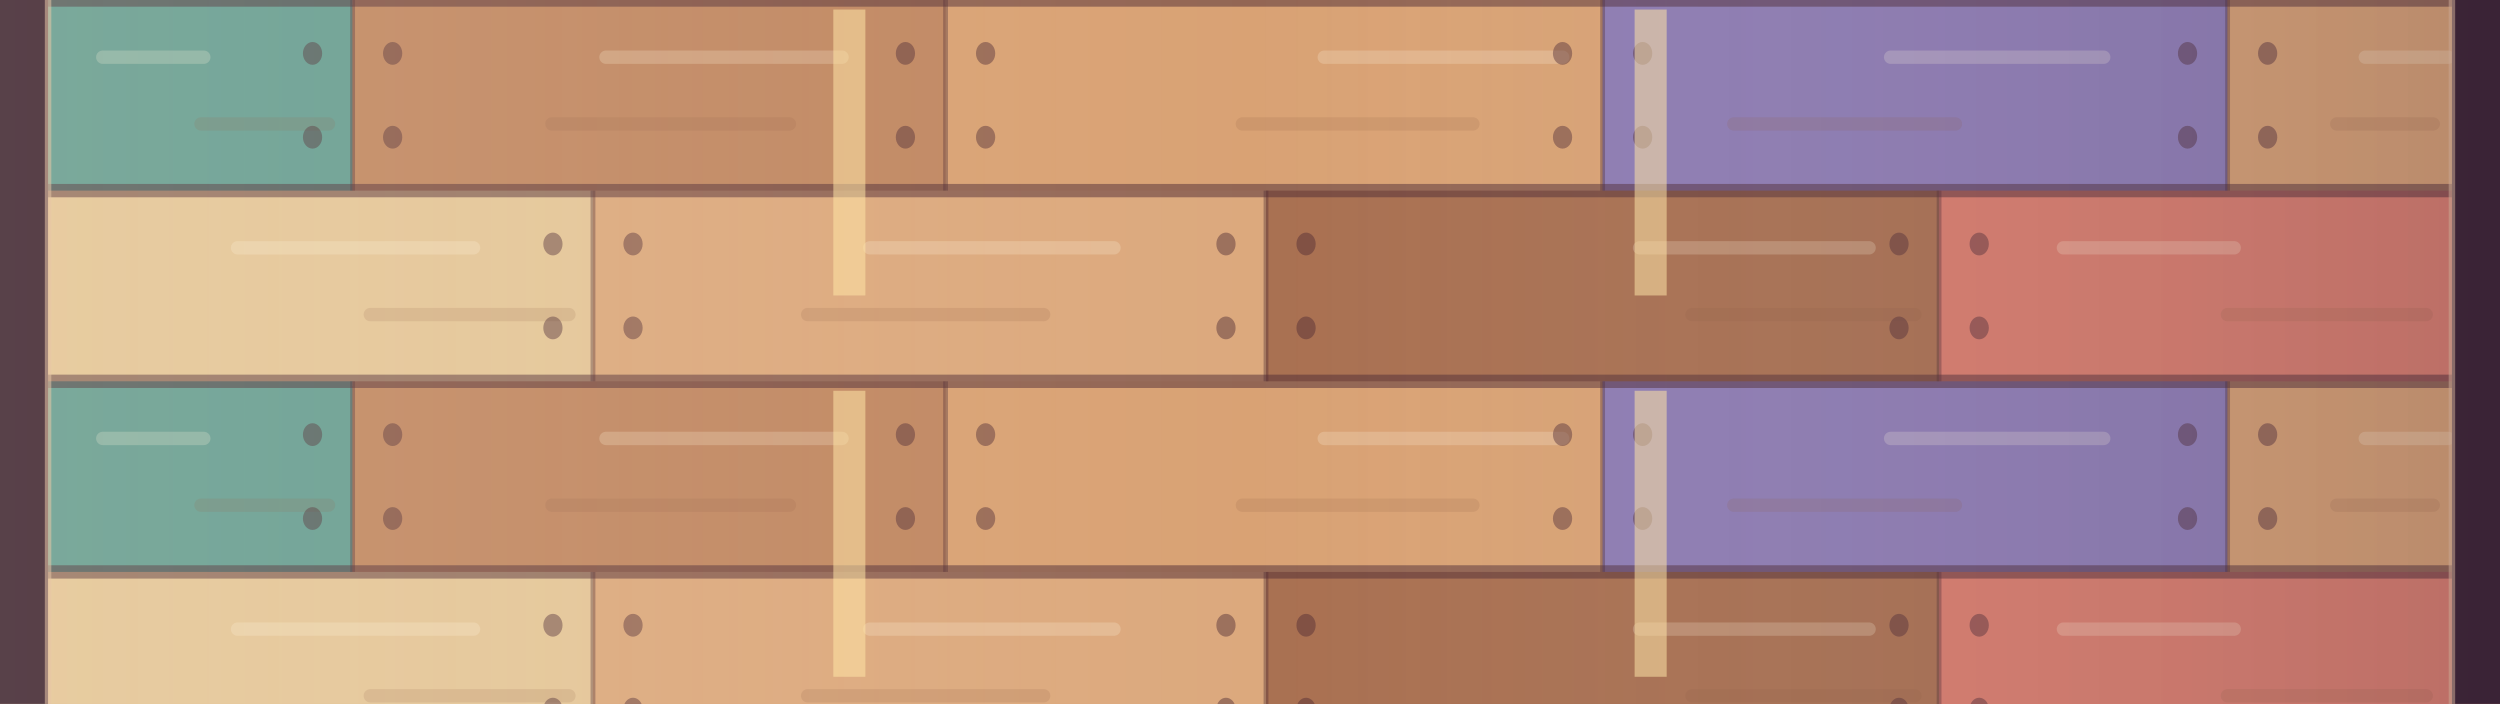
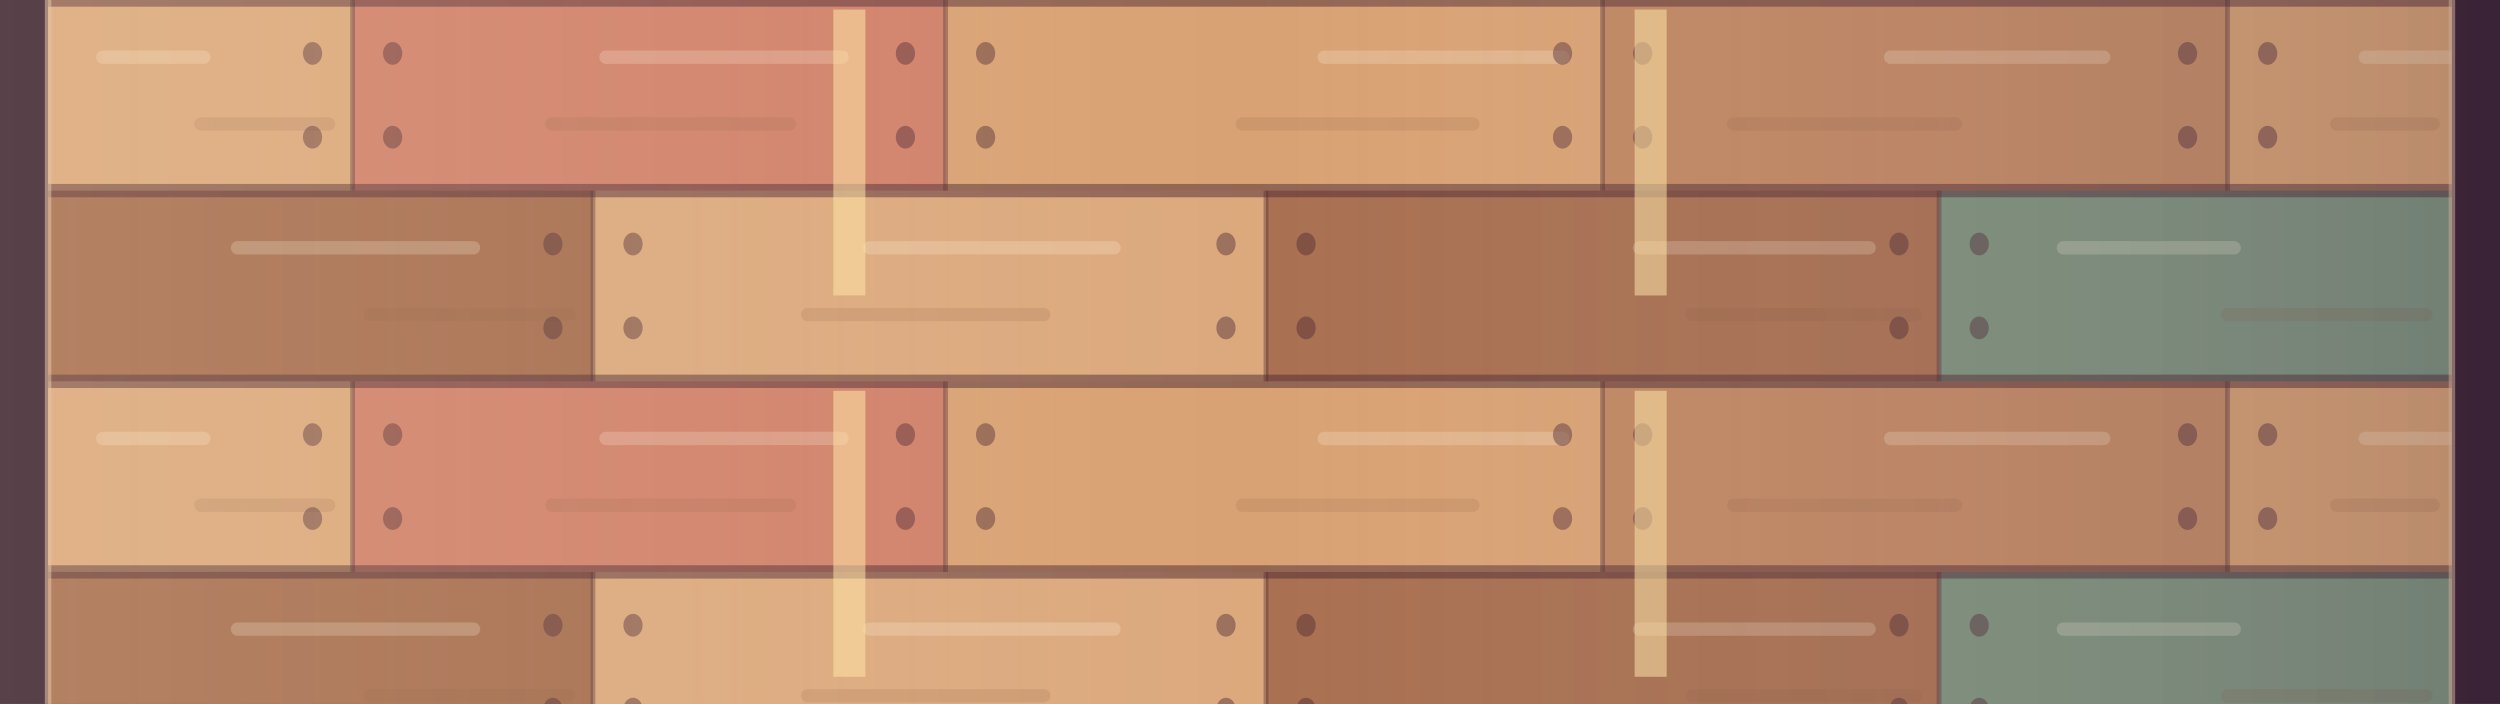
<svg xmlns="http://www.w3.org/2000/svg" width="309" height="87" viewBox="0 0 309 87">
  <rect width="309" height="87" fill="#C08660" />
-   <rect x="0" y="-23.56" width="73.29" height="24.16" fill="#e4c597" />
+   <rect x="0" y="-23.56" width="73.29" height="24.16" fill="#a86f50" />
  <rect x="73.29" y="-23.56" width="83.19" height="24.16" fill="#dca97d" />
  <rect x="156.48" y="-23.56" width="83.19" height="24.16" fill="#a97051" />
-   <rect x="239.67" y="-23.56" width="69.33" height="24.16" fill="#d77c6b" />
-   <rect x="0" y="0" width="43.58" height="24.16" fill="#669d91" />
-   <rect x="43.58" y="0" width="73.29" height="24.16" fill="#c18862" />
+   <rect x="239.67" y="-23.56" width="69.33" height="24.16" fill="#7f907b" />
+   <rect x="0" y="0" width="43.58" height="24.16" fill="#dca87b" />
+   <rect x="43.58" y="0" width="73.29" height="24.16" fill="#d1826a" />
  <rect x="116.87" y="0" width="81.21" height="24.16" fill="#d9a274" />
-   <rect x="198.08" y="0" width="77.25" height="24.16" fill="#8e7cb2" />
+   <rect x="198.08" y="0" width="77.25" height="24.16" fill="#c18762" />
  <rect x="275.33" y="0" width="33.67" height="24.16" fill="#d59e71" />
-   <rect x="0" y="23.56" width="73.29" height="24.17" fill="#e4c597" />
+   <rect x="0" y="23.56" width="73.29" height="24.17" fill="#a86f50" />
  <rect x="73.29" y="23.56" width="83.19" height="24.17" fill="#dca97d" />
  <rect x="156.48" y="23.56" width="83.19" height="24.17" fill="#a97051" />
-   <rect x="239.67" y="23.56" width="69.33" height="24.17" fill="#d77c6b" />
-   <rect x="0" y="47.13" width="43.58" height="24.16" fill="#669d91" />
-   <rect x="43.58" y="47.13" width="73.29" height="24.16" fill="#c18862" />
+   <rect x="239.67" y="23.56" width="69.33" height="24.17" fill="#7f907b" />
+   <rect x="0" y="47.13" width="43.58" height="24.16" fill="#dca87b" />
+   <rect x="43.58" y="47.13" width="73.29" height="24.16" fill="#d1826a" />
  <rect x="116.87" y="47.13" width="81.21" height="24.16" fill="#d9a274" />
-   <rect x="198.08" y="47.13" width="77.25" height="24.16" fill="#8e7cb2" />
+   <rect x="198.08" y="47.13" width="77.25" height="24.16" fill="#c18762" />
  <rect x="275.33" y="47.13" width="33.67" height="24.16" fill="#d59e71" />
-   <rect x="0" y="70.69" width="73.29" height="24.16" fill="#e4c597" />
+   <rect x="0" y="70.69" width="73.29" height="24.16" fill="#a86f50" />
  <rect x="73.29" y="70.69" width="83.19" height="24.16" fill="#dca97d" />
  <rect x="156.48" y="70.69" width="83.19" height="24.16" fill="#a97051" />
-   <rect x="239.67" y="70.69" width="69.33" height="24.16" fill="#d77c6b" />
-   <rect x="0" y="94.25" width="43.58" height="24.16" fill="#669d91" />
-   <rect x="43.58" y="94.25" width="73.29" height="24.16" fill="#c18862" />
+   <rect x="239.67" y="70.69" width="69.33" height="24.16" fill="#7f907b" />
+   <rect x="0" y="94.25" width="43.58" height="24.16" fill="#dca87b" />
+   <rect x="43.58" y="94.25" width="73.29" height="24.16" fill="#d1826a" />
  <rect x="116.87" y="94.25" width="81.21" height="24.16" fill="#d9a274" />
-   <rect x="198.08" y="94.25" width="77.25" height="24.16" fill="#8e7cb2" />
+   <rect x="198.08" y="94.25" width="77.25" height="24.16" fill="#c18762" />
  <rect x="275.33" y="94.25" width="33.67" height="24.16" fill="#d59e71" />
-   <rect x="0" y="117.81" width="73.29" height="24.16" fill="#e4c597" />
+   <rect x="0" y="117.81" width="73.29" height="24.16" fill="#a86f50" />
  <rect x="73.29" y="117.81" width="83.19" height="24.16" fill="#dca97d" />
  <rect x="156.48" y="117.81" width="83.19" height="24.16" fill="#a97051" />
-   <rect x="239.67" y="117.81" width="69.33" height="24.16" fill="#d77c6b" />
+   <rect x="239.67" y="117.81" width="69.33" height="24.16" fill="#7f907b" />
  <path d="M29.36 -16.49H58.53" stroke="#FFF6DE" stroke-opacity="0.22" stroke-width="1.65" stroke-linecap="round" />
  <path d="M45.77 -8.25H70.32" stroke="#8C5A40" stroke-opacity="0.16" stroke-width="1.65" stroke-linecap="round" />
  <path d="M107.5 -16.49H137.69" stroke="#FFF6DE" stroke-opacity="0.22" stroke-width="1.65" stroke-linecap="round" />
  <path d="M99.82 -8.25H129" stroke="#8C5A40" stroke-opacity="0.16" stroke-width="1.65" stroke-linecap="round" />
  <path d="M202.65 -16.49H231.02" stroke="#FFF6DE" stroke-opacity="0.22" stroke-width="1.65" stroke-linecap="round" />
  <path d="M209.12 -8.25H236.7" stroke="#8C5A40" stroke-opacity="0.16" stroke-width="1.65" stroke-linecap="round" />
  <path d="M255.04 -16.49H276.15" stroke="#FFF6DE" stroke-opacity="0.22" stroke-width="1.65" stroke-linecap="round" />
  <path d="M275.31 -8.25H299.88" stroke="#8C5A40" stroke-opacity="0.16" stroke-width="1.65" stroke-linecap="round" />
  <path d="M12.7 7.07H25.19" stroke="#FFF6DE" stroke-opacity="0.22" stroke-width="1.65" stroke-linecap="round" />
  <path d="M24.84 15.32H40.61" stroke="#8C5A40" stroke-opacity="0.16" stroke-width="1.65" stroke-linecap="round" />
  <path d="M74.9 7.07H104.07" stroke="#FFF6DE" stroke-opacity="0.22" stroke-width="1.65" stroke-linecap="round" />
  <path d="M68.22 15.32H97.57" stroke="#8C5A40" stroke-opacity="0.16" stroke-width="1.65" stroke-linecap="round" />
  <path d="M163.68 7.07H193.15" stroke="#FFF6DE" stroke-opacity="0.22" stroke-width="1.65" stroke-linecap="round" />
  <path d="M153.56 15.32H182.05" stroke="#8C5A40" stroke-opacity="0.16" stroke-width="1.65" stroke-linecap="round" />
  <path d="M233.68 7.07H260.02" stroke="#FFF6DE" stroke-opacity="0.22" stroke-width="1.65" stroke-linecap="round" />
  <path d="M214.3 15.32H241.69" stroke="#8C5A40" stroke-opacity="0.16" stroke-width="1.65" stroke-linecap="round" />
  <path d="M292.35 7.07H302.6" stroke="#FFF6DE" stroke-opacity="0.22" stroke-width="1.65" stroke-linecap="round" />
  <path d="M288.82 15.32H300.75" stroke="#8C5A40" stroke-opacity="0.16" stroke-width="1.65" stroke-linecap="round" />
  <path d="M29.36 30.63H58.53" stroke="#FFF6DE" stroke-opacity="0.22" stroke-width="1.65" stroke-linecap="round" />
  <path d="M45.77 38.88H70.32" stroke="#8C5A40" stroke-opacity="0.16" stroke-width="1.65" stroke-linecap="round" />
  <path d="M107.5 30.63H137.69" stroke="#FFF6DE" stroke-opacity="0.22" stroke-width="1.65" stroke-linecap="round" />
  <path d="M99.82 38.88H129" stroke="#8C5A40" stroke-opacity="0.16" stroke-width="1.65" stroke-linecap="round" />
  <path d="M202.65 30.63H231.02" stroke="#FFF6DE" stroke-opacity="0.22" stroke-width="1.65" stroke-linecap="round" />
  <path d="M209.12 38.88H236.7" stroke="#8C5A40" stroke-opacity="0.16" stroke-width="1.65" stroke-linecap="round" />
  <path d="M255.04 30.63H276.15" stroke="#FFF6DE" stroke-opacity="0.22" stroke-width="1.65" stroke-linecap="round" />
  <path d="M275.31 38.88H299.88" stroke="#8C5A40" stroke-opacity="0.16" stroke-width="1.65" stroke-linecap="round" />
  <path d="M12.7 54.19H25.19" stroke="#FFF6DE" stroke-opacity="0.22" stroke-width="1.65" stroke-linecap="round" />
  <path d="M24.84 62.44H40.61" stroke="#8C5A40" stroke-opacity="0.16" stroke-width="1.65" stroke-linecap="round" />
  <path d="M74.9 54.19H104.07" stroke="#FFF6DE" stroke-opacity="0.22" stroke-width="1.65" stroke-linecap="round" />
  <path d="M68.22 62.44H97.57" stroke="#8C5A40" stroke-opacity="0.16" stroke-width="1.65" stroke-linecap="round" />
  <path d="M163.68 54.19H193.15" stroke="#FFF6DE" stroke-opacity="0.22" stroke-width="1.65" stroke-linecap="round" />
  <path d="M153.56 62.44H182.05" stroke="#8C5A40" stroke-opacity="0.16" stroke-width="1.65" stroke-linecap="round" />
  <path d="M233.68 54.19H260.02" stroke="#FFF6DE" stroke-opacity="0.22" stroke-width="1.65" stroke-linecap="round" />
  <path d="M214.3 62.44H241.69" stroke="#8C5A40" stroke-opacity="0.16" stroke-width="1.65" stroke-linecap="round" />
  <path d="M292.35 54.19H302.6" stroke="#FFF6DE" stroke-opacity="0.22" stroke-width="1.65" stroke-linecap="round" />
  <path d="M288.82 62.44H300.75" stroke="#8C5A40" stroke-opacity="0.16" stroke-width="1.65" stroke-linecap="round" />
  <path d="M29.36 77.76H58.53" stroke="#FFF6DE" stroke-opacity="0.22" stroke-width="1.65" stroke-linecap="round" />
  <path d="M45.77 86H70.32" stroke="#8C5A40" stroke-opacity="0.16" stroke-width="1.65" stroke-linecap="round" />
  <path d="M107.5 77.76H137.69" stroke="#FFF6DE" stroke-opacity="0.22" stroke-width="1.65" stroke-linecap="round" />
  <path d="M99.82 86H129" stroke="#8C5A40" stroke-opacity="0.16" stroke-width="1.65" stroke-linecap="round" />
  <path d="M202.65 77.76H231.02" stroke="#FFF6DE" stroke-opacity="0.22" stroke-width="1.65" stroke-linecap="round" />
  <path d="M209.12 86H236.7" stroke="#8C5A40" stroke-opacity="0.16" stroke-width="1.65" stroke-linecap="round" />
  <path d="M255.04 77.76H276.15" stroke="#FFF6DE" stroke-opacity="0.22" stroke-width="1.65" stroke-linecap="round" />
  <path d="M275.31 86H299.88" stroke="#8C5A40" stroke-opacity="0.16" stroke-width="1.65" stroke-linecap="round" />
  <path d="M12.7 101.32H25.19" stroke="#FFF6DE" stroke-opacity="0.22" stroke-width="1.65" stroke-linecap="round" />
  <path d="M24.84 109.57H40.61" stroke="#8C5A40" stroke-opacity="0.16" stroke-width="1.65" stroke-linecap="round" />
  <path d="M74.9 101.32H104.07" stroke="#FFF6DE" stroke-opacity="0.22" stroke-width="1.65" stroke-linecap="round" />
  <path d="M68.22 109.57H97.57" stroke="#8C5A40" stroke-opacity="0.16" stroke-width="1.65" stroke-linecap="round" />
  <path d="M163.68 101.32H193.15" stroke="#FFF6DE" stroke-opacity="0.22" stroke-width="1.65" stroke-linecap="round" />
  <path d="M153.56 109.57H182.05" stroke="#8C5A40" stroke-opacity="0.16" stroke-width="1.65" stroke-linecap="round" />
  <path d="M233.68 101.32H260.02" stroke="#FFF6DE" stroke-opacity="0.22" stroke-width="1.65" stroke-linecap="round" />
  <path d="M214.3 109.57H241.69" stroke="#8C5A40" stroke-opacity="0.16" stroke-width="1.65" stroke-linecap="round" />
  <path d="M292.35 101.32H302.6" stroke="#FFF6DE" stroke-opacity="0.22" stroke-width="1.65" stroke-linecap="round" />
  <path d="M288.82 109.57H300.75" stroke="#8C5A40" stroke-opacity="0.16" stroke-width="1.65" stroke-linecap="round" />
  <path d="M29.36 124.88H58.53" stroke="#FFF6DE" stroke-opacity="0.22" stroke-width="1.65" stroke-linecap="round" />
  <path d="M45.77 133.13H70.32" stroke="#8C5A40" stroke-opacity="0.16" stroke-width="1.65" stroke-linecap="round" />
  <path d="M107.5 124.88H137.69" stroke="#FFF6DE" stroke-opacity="0.22" stroke-width="1.65" stroke-linecap="round" />
  <path d="M99.82 133.13H129" stroke="#8C5A40" stroke-opacity="0.16" stroke-width="1.65" stroke-linecap="round" />
  <path d="M202.65 124.88H231.02" stroke="#FFF6DE" stroke-opacity="0.22" stroke-width="1.65" stroke-linecap="round" />
  <path d="M209.12 133.13H236.7" stroke="#8C5A40" stroke-opacity="0.16" stroke-width="1.65" stroke-linecap="round" />
  <path d="M255.04 124.88H276.15" stroke="#FFF6DE" stroke-opacity="0.22" stroke-width="1.65" stroke-linecap="round" />
  <path d="M275.31 133.13H299.88" stroke="#8C5A40" stroke-opacity="0.16" stroke-width="1.65" stroke-linecap="round" />
  <path d="M73.29 -23.56V0" stroke="#4E2B34" stroke-opacity=".38" stroke-width="0.6" />
  <path d="M156.48 -23.56V0" stroke="#4E2B34" stroke-opacity=".38" stroke-width="0.6" />
  <path d="M239.67 -23.56V0" stroke="#4E2B34" stroke-opacity=".38" stroke-width="0.6" />
  <path d="M0 -23.56H309" stroke="#4E2B34" stroke-opacity=".5" stroke-width="1.65" />
  <path d="M43.58 0V23.56" stroke="#4E2B34" stroke-opacity=".38" stroke-width="0.6" />
  <path d="M116.87 0V23.56" stroke="#4E2B34" stroke-opacity=".38" stroke-width="0.6" />
  <path d="M198.08 0V23.56" stroke="#4E2B34" stroke-opacity=".38" stroke-width="0.6" />
  <path d="M275.33 0V23.56" stroke="#4E2B34" stroke-opacity=".38" stroke-width="0.6" />
  <path d="M0 0H309" stroke="#4E2B34" stroke-opacity=".5" stroke-width="1.65" />
  <path d="M73.29 23.56V47.13" stroke="#4E2B34" stroke-opacity=".38" stroke-width="0.6" />
  <path d="M156.48 23.56V47.13" stroke="#4E2B34" stroke-opacity=".38" stroke-width="0.6" />
  <path d="M239.67 23.56V47.13" stroke="#4E2B34" stroke-opacity=".38" stroke-width="0.6" />
  <path d="M0 23.56H309" stroke="#4E2B34" stroke-opacity=".5" stroke-width="1.65" />
  <path d="M43.58 47.13V70.69" stroke="#4E2B34" stroke-opacity=".38" stroke-width="0.6" />
  <path d="M116.87 47.13V70.69" stroke="#4E2B34" stroke-opacity=".38" stroke-width="0.6" />
  <path d="M198.08 47.13V70.69" stroke="#4E2B34" stroke-opacity=".38" stroke-width="0.6" />
  <path d="M275.33 47.13V70.69" stroke="#4E2B34" stroke-opacity=".38" stroke-width="0.6" />
  <path d="M0 47.13H309" stroke="#4E2B34" stroke-opacity=".5" stroke-width="1.65" />
  <path d="M73.29 70.69V94.25" stroke="#4E2B34" stroke-opacity=".38" stroke-width="0.6" />
  <path d="M156.48 70.69V94.25" stroke="#4E2B34" stroke-opacity=".38" stroke-width="0.6" />
  <path d="M239.67 70.69V94.25" stroke="#4E2B34" stroke-opacity=".38" stroke-width="0.6" />
  <path d="M0 70.69H309" stroke="#4E2B34" stroke-opacity=".5" stroke-width="1.65" />
  <path d="M43.58 94.25V117.81" stroke="#4E2B34" stroke-opacity=".38" stroke-width="0.6" />
  <path d="M116.87 94.25V117.81" stroke="#4E2B34" stroke-opacity=".38" stroke-width="0.6" />
  <path d="M198.08 94.25V117.81" stroke="#4E2B34" stroke-opacity=".38" stroke-width="0.6" />
  <path d="M275.33 94.25V117.81" stroke="#4E2B34" stroke-opacity=".38" stroke-width="0.6" />
  <path d="M0 94.25H309" stroke="#4E2B34" stroke-opacity=".5" stroke-width="1.65" />
  <path d="M73.29 117.81V141.37" stroke="#4E2B34" stroke-opacity=".38" stroke-width="0.6" />
  <path d="M156.48 117.81V141.37" stroke="#4E2B34" stroke-opacity=".38" stroke-width="0.6" />
  <path d="M239.67 117.81V141.37" stroke="#4E2B34" stroke-opacity=".38" stroke-width="0.6" />
  <path d="M0 117.81H309" stroke="#4E2B34" stroke-opacity=".5" stroke-width="1.65" />
  <ellipse cx="68.34" cy="-16.97" rx="1.19" ry="1.41" fill="#4E2B34" fill-opacity=".45" />
  <ellipse cx="68.34" cy="-6.6" rx="1.19" ry="1.41" fill="#4E2B34" fill-opacity=".45" />
  <ellipse cx="78.24" cy="-16.97" rx="1.19" ry="1.41" fill="#4E2B34" fill-opacity=".45" />
  <ellipse cx="78.24" cy="-6.6" rx="1.19" ry="1.41" fill="#4E2B34" fill-opacity=".45" />
  <ellipse cx="151.53" cy="-16.97" rx="1.19" ry="1.41" fill="#4E2B34" fill-opacity=".45" />
  <ellipse cx="151.53" cy="-6.6" rx="1.19" ry="1.41" fill="#4E2B34" fill-opacity=".45" />
  <ellipse cx="161.43" cy="-16.97" rx="1.19" ry="1.41" fill="#4E2B34" fill-opacity=".45" />
  <ellipse cx="161.43" cy="-6.6" rx="1.19" ry="1.41" fill="#4E2B34" fill-opacity=".45" />
  <ellipse cx="234.72" cy="-16.97" rx="1.19" ry="1.41" fill="#4E2B34" fill-opacity=".45" />
  <ellipse cx="234.72" cy="-6.6" rx="1.19" ry="1.41" fill="#4E2B34" fill-opacity=".45" />
  <ellipse cx="244.63" cy="-16.97" rx="1.19" ry="1.41" fill="#4E2B34" fill-opacity=".45" />
  <ellipse cx="244.63" cy="-6.6" rx="1.19" ry="1.41" fill="#4E2B34" fill-opacity=".45" />
  <ellipse cx="38.63" cy="6.6" rx="1.19" ry="1.41" fill="#4E2B34" fill-opacity=".45" />
  <ellipse cx="38.63" cy="16.96" rx="1.19" ry="1.41" fill="#4E2B34" fill-opacity=".45" />
  <ellipse cx="48.53" cy="6.6" rx="1.19" ry="1.41" fill="#4E2B34" fill-opacity=".45" />
  <ellipse cx="48.53" cy="16.96" rx="1.19" ry="1.41" fill="#4E2B34" fill-opacity=".45" />
  <ellipse cx="111.91" cy="6.6" rx="1.19" ry="1.41" fill="#4E2B34" fill-opacity=".45" />
  <ellipse cx="111.91" cy="16.96" rx="1.19" ry="1.41" fill="#4E2B34" fill-opacity=".45" />
  <ellipse cx="121.82" cy="6.6" rx="1.19" ry="1.41" fill="#4E2B34" fill-opacity=".45" />
  <ellipse cx="121.82" cy="16.96" rx="1.19" ry="1.41" fill="#4E2B34" fill-opacity=".45" />
  <ellipse cx="193.13" cy="6.6" rx="1.19" ry="1.41" fill="#4E2B34" fill-opacity=".45" />
  <ellipse cx="193.13" cy="16.96" rx="1.19" ry="1.41" fill="#4E2B34" fill-opacity=".45" />
  <ellipse cx="203.03" cy="6.6" rx="1.19" ry="1.41" fill="#4E2B34" fill-opacity=".45" />
  <ellipse cx="203.03" cy="16.96" rx="1.19" ry="1.41" fill="#4E2B34" fill-opacity=".45" />
  <ellipse cx="270.38" cy="6.6" rx="1.19" ry="1.41" fill="#4E2B34" fill-opacity=".45" />
  <ellipse cx="270.38" cy="16.96" rx="1.19" ry="1.41" fill="#4E2B34" fill-opacity=".45" />
  <ellipse cx="280.28" cy="6.6" rx="1.19" ry="1.41" fill="#4E2B34" fill-opacity=".45" />
  <ellipse cx="280.28" cy="16.96" rx="1.19" ry="1.41" fill="#4E2B34" fill-opacity=".45" />
  <ellipse cx="68.34" cy="30.16" rx="1.19" ry="1.41" fill="#4E2B34" fill-opacity=".45" />
  <ellipse cx="68.34" cy="40.53" rx="1.19" ry="1.41" fill="#4E2B34" fill-opacity=".45" />
  <ellipse cx="78.24" cy="30.16" rx="1.19" ry="1.41" fill="#4E2B34" fill-opacity=".45" />
  <ellipse cx="78.24" cy="40.53" rx="1.19" ry="1.41" fill="#4E2B34" fill-opacity=".45" />
  <ellipse cx="151.53" cy="30.16" rx="1.19" ry="1.41" fill="#4E2B34" fill-opacity=".45" />
  <ellipse cx="151.53" cy="40.53" rx="1.19" ry="1.41" fill="#4E2B34" fill-opacity=".45" />
  <ellipse cx="161.43" cy="30.16" rx="1.19" ry="1.41" fill="#4E2B34" fill-opacity=".45" />
  <ellipse cx="161.43" cy="40.53" rx="1.19" ry="1.41" fill="#4E2B34" fill-opacity=".45" />
  <ellipse cx="234.72" cy="30.16" rx="1.19" ry="1.41" fill="#4E2B34" fill-opacity=".45" />
  <ellipse cx="234.72" cy="40.53" rx="1.19" ry="1.41" fill="#4E2B34" fill-opacity=".45" />
  <ellipse cx="244.63" cy="30.16" rx="1.19" ry="1.41" fill="#4E2B34" fill-opacity=".45" />
  <ellipse cx="244.63" cy="40.53" rx="1.19" ry="1.41" fill="#4E2B34" fill-opacity=".45" />
  <ellipse cx="38.63" cy="53.72" rx="1.19" ry="1.41" fill="#4E2B34" fill-opacity=".45" />
  <ellipse cx="38.63" cy="64.09" rx="1.19" ry="1.41" fill="#4E2B34" fill-opacity=".45" />
  <ellipse cx="48.53" cy="53.72" rx="1.19" ry="1.41" fill="#4E2B34" fill-opacity=".45" />
  <ellipse cx="48.53" cy="64.09" rx="1.19" ry="1.41" fill="#4E2B34" fill-opacity=".45" />
  <ellipse cx="111.91" cy="53.72" rx="1.19" ry="1.41" fill="#4E2B34" fill-opacity=".45" />
  <ellipse cx="111.91" cy="64.09" rx="1.19" ry="1.41" fill="#4E2B34" fill-opacity=".45" />
  <ellipse cx="121.82" cy="53.72" rx="1.19" ry="1.41" fill="#4E2B34" fill-opacity=".45" />
  <ellipse cx="121.82" cy="64.09" rx="1.19" ry="1.41" fill="#4E2B34" fill-opacity=".45" />
  <ellipse cx="193.13" cy="53.72" rx="1.19" ry="1.41" fill="#4E2B34" fill-opacity=".45" />
  <ellipse cx="193.13" cy="64.09" rx="1.19" ry="1.41" fill="#4E2B34" fill-opacity=".45" />
  <ellipse cx="203.03" cy="53.72" rx="1.19" ry="1.41" fill="#4E2B34" fill-opacity=".45" />
  <ellipse cx="203.03" cy="64.09" rx="1.19" ry="1.41" fill="#4E2B34" fill-opacity=".45" />
  <ellipse cx="270.38" cy="53.72" rx="1.19" ry="1.41" fill="#4E2B34" fill-opacity=".45" />
  <ellipse cx="270.38" cy="64.09" rx="1.19" ry="1.41" fill="#4E2B34" fill-opacity=".45" />
  <ellipse cx="280.28" cy="53.72" rx="1.19" ry="1.41" fill="#4E2B34" fill-opacity=".45" />
  <ellipse cx="280.28" cy="64.09" rx="1.19" ry="1.41" fill="#4E2B34" fill-opacity=".45" />
  <ellipse cx="68.34" cy="77.28" rx="1.19" ry="1.41" fill="#4E2B34" fill-opacity=".45" />
  <ellipse cx="68.34" cy="87.65" rx="1.19" ry="1.41" fill="#4E2B34" fill-opacity=".45" />
  <ellipse cx="78.24" cy="77.28" rx="1.19" ry="1.41" fill="#4E2B34" fill-opacity=".45" />
  <ellipse cx="78.24" cy="87.65" rx="1.19" ry="1.41" fill="#4E2B34" fill-opacity=".45" />
  <ellipse cx="151.53" cy="77.28" rx="1.19" ry="1.41" fill="#4E2B34" fill-opacity=".45" />
  <ellipse cx="151.53" cy="87.65" rx="1.19" ry="1.41" fill="#4E2B34" fill-opacity=".45" />
  <ellipse cx="161.43" cy="77.28" rx="1.19" ry="1.41" fill="#4E2B34" fill-opacity=".45" />
  <ellipse cx="161.43" cy="87.65" rx="1.19" ry="1.41" fill="#4E2B34" fill-opacity=".45" />
  <ellipse cx="234.72" cy="77.28" rx="1.19" ry="1.41" fill="#4E2B34" fill-opacity=".45" />
  <ellipse cx="234.72" cy="87.65" rx="1.19" ry="1.41" fill="#4E2B34" fill-opacity=".45" />
  <ellipse cx="244.63" cy="77.28" rx="1.19" ry="1.41" fill="#4E2B34" fill-opacity=".45" />
  <ellipse cx="244.63" cy="87.65" rx="1.19" ry="1.41" fill="#4E2B34" fill-opacity=".45" />
  <ellipse cx="38.63" cy="100.85" rx="1.19" ry="1.41" fill="#4E2B34" fill-opacity=".45" />
  <ellipse cx="38.63" cy="111.21" rx="1.19" ry="1.41" fill="#4E2B34" fill-opacity=".45" />
  <ellipse cx="48.53" cy="100.85" rx="1.19" ry="1.41" fill="#4E2B34" fill-opacity=".45" />
  <ellipse cx="48.53" cy="111.21" rx="1.19" ry="1.41" fill="#4E2B34" fill-opacity=".45" />
  <ellipse cx="111.91" cy="100.85" rx="1.19" ry="1.41" fill="#4E2B34" fill-opacity=".45" />
  <ellipse cx="111.91" cy="111.21" rx="1.19" ry="1.41" fill="#4E2B34" fill-opacity=".45" />
  <ellipse cx="121.82" cy="100.85" rx="1.19" ry="1.41" fill="#4E2B34" fill-opacity=".45" />
  <ellipse cx="121.82" cy="111.21" rx="1.19" ry="1.41" fill="#4E2B34" fill-opacity=".45" />
  <ellipse cx="193.13" cy="100.85" rx="1.19" ry="1.41" fill="#4E2B34" fill-opacity=".45" />
  <ellipse cx="193.13" cy="111.21" rx="1.19" ry="1.41" fill="#4E2B34" fill-opacity=".45" />
  <ellipse cx="203.03" cy="100.85" rx="1.19" ry="1.41" fill="#4E2B34" fill-opacity=".45" />
  <ellipse cx="203.03" cy="111.21" rx="1.19" ry="1.41" fill="#4E2B34" fill-opacity=".45" />
  <ellipse cx="270.38" cy="100.85" rx="1.19" ry="1.41" fill="#4E2B34" fill-opacity=".45" />
  <ellipse cx="270.38" cy="111.21" rx="1.19" ry="1.41" fill="#4E2B34" fill-opacity=".45" />
  <ellipse cx="280.28" cy="100.85" rx="1.19" ry="1.41" fill="#4E2B34" fill-opacity=".45" />
  <ellipse cx="280.28" cy="111.21" rx="1.19" ry="1.41" fill="#4E2B34" fill-opacity=".45" />
  <ellipse cx="68.34" cy="124.41" rx="1.19" ry="1.41" fill="#4E2B34" fill-opacity=".45" />
  <ellipse cx="68.34" cy="134.78" rx="1.19" ry="1.41" fill="#4E2B34" fill-opacity=".45" />
  <ellipse cx="78.24" cy="124.41" rx="1.19" ry="1.41" fill="#4E2B34" fill-opacity=".45" />
  <ellipse cx="78.24" cy="134.78" rx="1.19" ry="1.41" fill="#4E2B34" fill-opacity=".45" />
  <ellipse cx="151.53" cy="124.41" rx="1.19" ry="1.41" fill="#4E2B34" fill-opacity=".45" />
  <ellipse cx="151.53" cy="134.78" rx="1.19" ry="1.41" fill="#4E2B34" fill-opacity=".45" />
  <ellipse cx="161.43" cy="124.41" rx="1.19" ry="1.41" fill="#4E2B34" fill-opacity=".45" />
  <ellipse cx="161.43" cy="134.78" rx="1.19" ry="1.41" fill="#4E2B34" fill-opacity=".45" />
  <ellipse cx="234.72" cy="124.41" rx="1.19" ry="1.41" fill="#4E2B34" fill-opacity=".45" />
  <ellipse cx="234.72" cy="134.78" rx="1.19" ry="1.41" fill="#4E2B34" fill-opacity=".45" />
  <ellipse cx="244.63" cy="124.41" rx="1.19" ry="1.41" fill="#4E2B34" fill-opacity=".45" />
  <ellipse cx="244.63" cy="134.78" rx="1.19" ry="1.41" fill="#4E2B34" fill-opacity=".45" />
  <rect x="103" y="1.18" width="3.96" height="35.34" fill="#FFE3A2" fill-opacity=".55" />
  <rect x="202.04" y="1.18" width="3.96" height="35.34" fill="#FFE3A2" fill-opacity=".55" />
  <rect x="103" y="48.3" width="3.96" height="35.35" fill="#FFE3A2" fill-opacity=".55" />
  <rect x="202.04" y="48.3" width="3.96" height="35.35" fill="#FFE3A2" fill-opacity=".55" />
  <rect x="103" y="95.43" width="3.96" height="35.34" fill="#FFE3A2" fill-opacity=".55" />
  <rect x="202.04" y="95.43" width="3.96" height="35.34" fill="#FFE3A2" fill-opacity=".55" />
  <rect x="0" y="0" width="5.94" height="87" fill="#3E2432" />
  <rect x="303.06" y="0" width="5.94" height="87" fill="#3E2432" />
  <path d="M5.94 0V87M303.06 0V87" stroke="#e4be9e" stroke-opacity=".55" stroke-width="0.8" />
  <defs>
    <linearGradient id="l" x1="0" x2="1" y1="0" y2="0">
      <stop offset="0" stop-color="#FFF4D8" stop-opacity="0.14" />
      <stop offset=".5" stop-color="#FFFFFF" stop-opacity="0" />
      <stop offset="1" stop-color="#211C47" stop-opacity="0.16" />
    </linearGradient>
  </defs>
  <rect width="309" height="87" fill="url(#l)" />
</svg>
